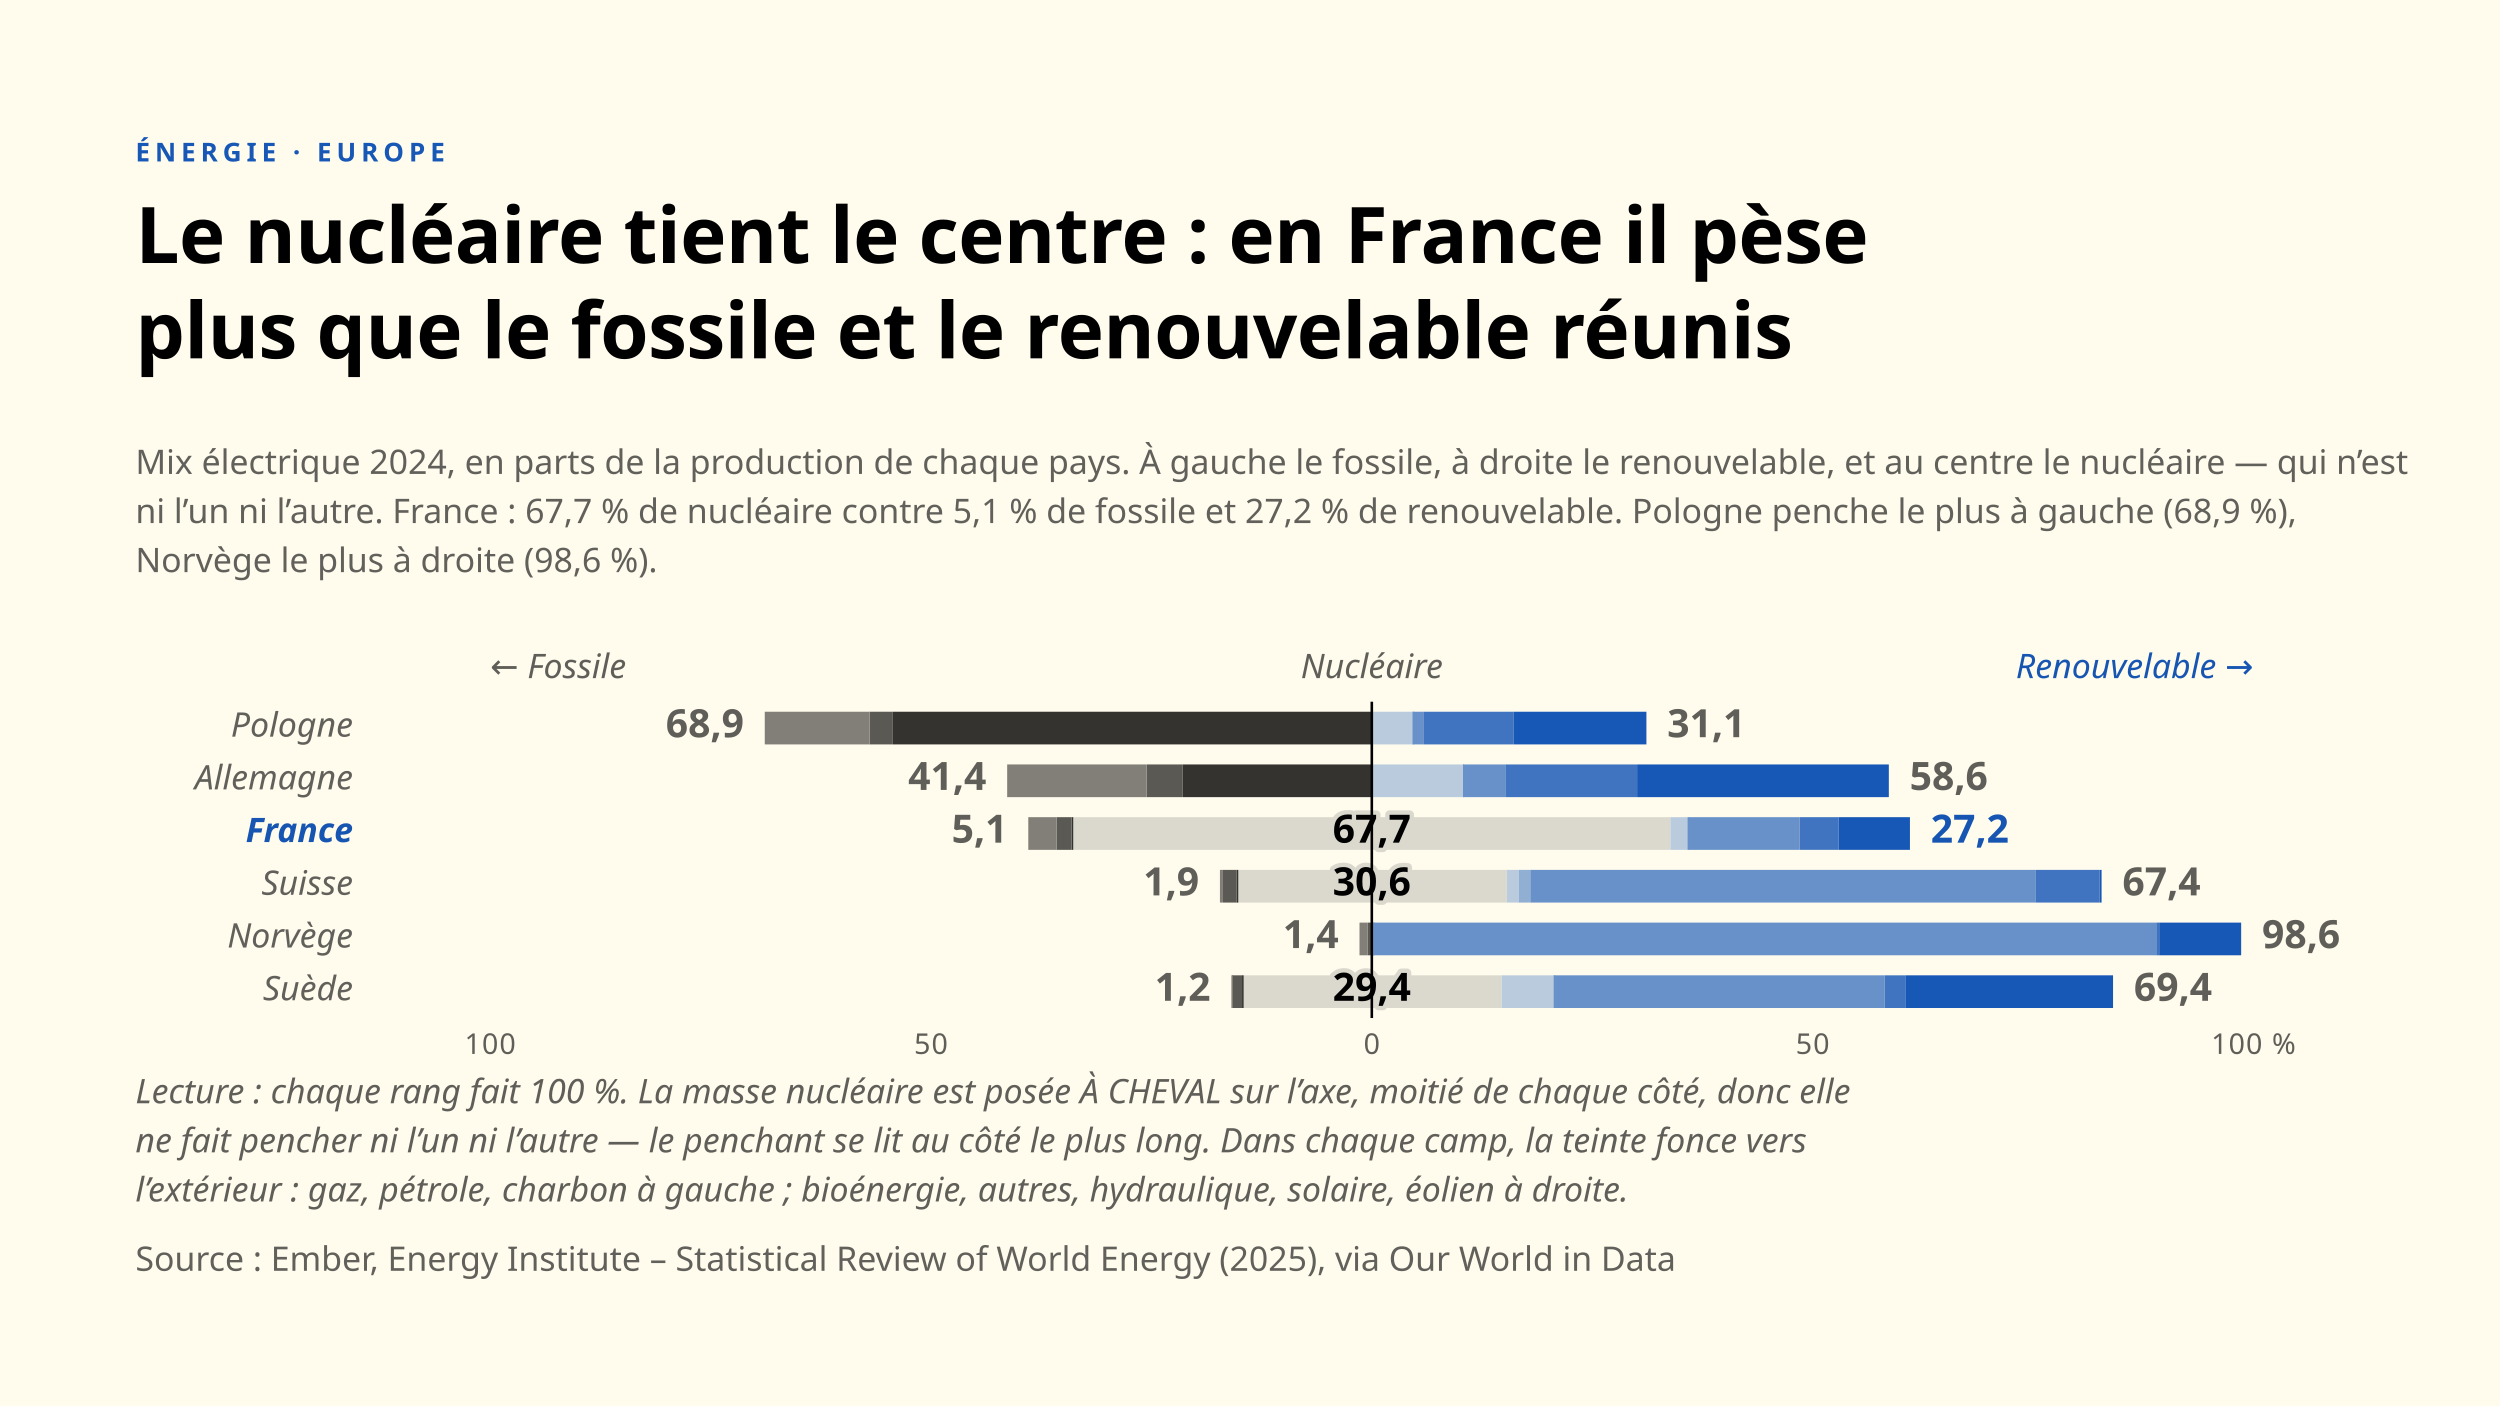
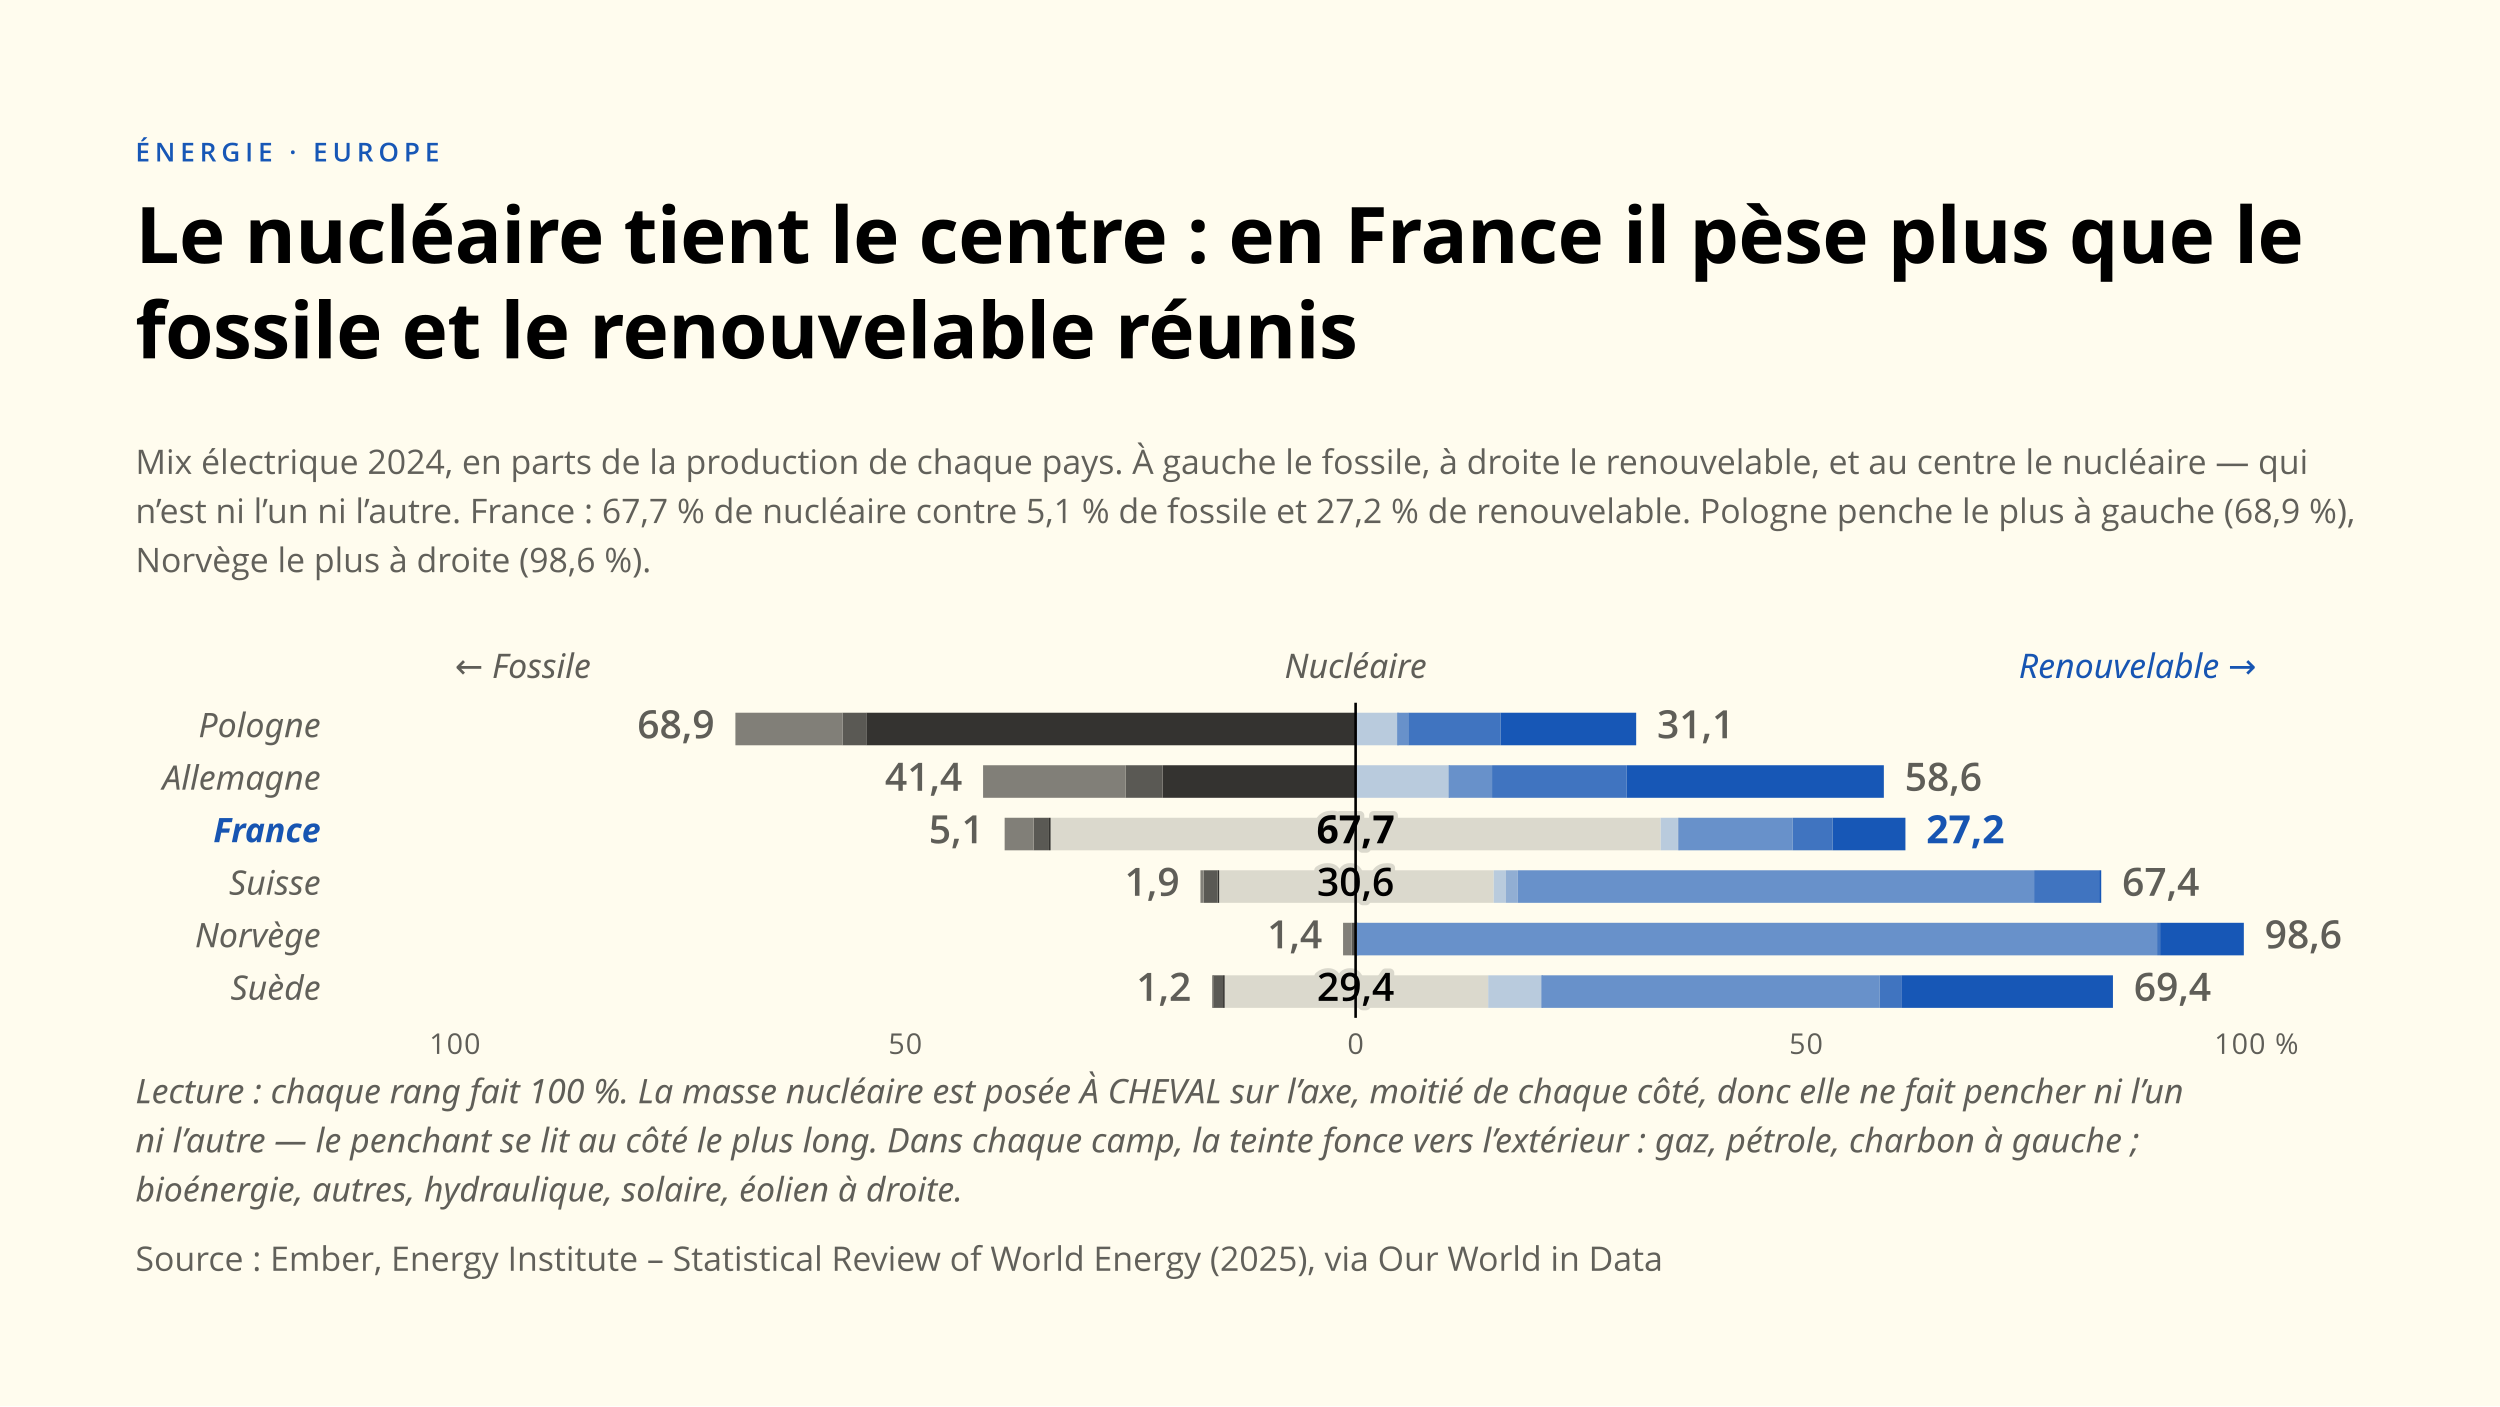
<svg xmlns="http://www.w3.org/2000/svg" width="960" height="540" viewBox="0 0 960 540" role="img" aria-label="Barres empilées divergentes : le mix électrique de six pays européens en 2024, fossile à gauche, renouvelable à droite, nucléaire à cheval sur l’axe. France porte 67,7 % de nucléaire, plus que ses 5,1 % de fossile et ses 27,2 % de renouvelable réunis ; Pologne penche à gauche avec 68,9 % de fossile et Norvège à droite avec 98,6 %.">
  <rect x="0" y="0" width="960" height="540" fill="#FFFCEE" />
-   <text x="52" y="62" font-family="Avenir Next" font-size="10" font-weight="600" font-style="normal" letter-spacing="1.9" fill="#1757B6">ÉNERGIE · EUROPE</text>
-   <text x="52" y="101" font-family="Superclarendon" font-size="30" font-weight="700" font-style="normal" letter-spacing="-0.2" fill="#000000">Le nucléaire tient le centre : en France il pèse</text>
-   <text x="52" y="137.6" font-family="Superclarendon" font-size="30" font-weight="700" font-style="normal" letter-spacing="-0.2" fill="#000000">plus que le fossile et le renouvelable réunis</text>
-   <text x="52" y="182" font-family="Avenir Next" font-size="13" font-weight="400" font-style="normal" letter-spacing="0" fill="#61605a">Mix électrique 2024, en parts de la production de chaque pays. À gauche le fossile, à droite le renouvelable, et au centre le nucléaire — qui n’est</text>
-   <text x="52" y="200.85" font-family="Avenir Next" font-size="13" font-weight="400" font-style="normal" letter-spacing="0" fill="#61605a">ni l’un ni l’autre. France : 67,7 % de nucléaire contre 5,1 % de fossile et 27,2 % de renouvelable. Pologne penche le plus à gauche (68,9 %),</text>
-   <text x="52" y="219.7" font-family="Avenir Next" font-size="13" font-weight="400" font-style="normal" letter-spacing="0" fill="#61605a">Norvège le plus à droite (98,6 %).</text>
-   <text x="52" y="423.65" font-family="Superclarendon" font-size="13" font-weight="400" font-style="italic" letter-spacing="0" fill="#5f5e58">Lecture : chaque rang fait 100 %. La masse nucléaire est posée À CHEVAL sur l’axe, moitié de chaque côté, donc elle</text>
-   <text x="52" y="442.5" font-family="Superclarendon" font-size="13" font-weight="400" font-style="italic" letter-spacing="0" fill="#5f5e58">ne fait pencher ni l’un ni l’autre — le penchant se lit au côté le plus long. Dans chaque camp, la teinte fonce vers</text>
-   <text x="52" y="461.35" font-family="Superclarendon" font-size="13" font-weight="400" font-style="italic" letter-spacing="0" fill="#5f5e58">l’extérieur : gaz, pétrole, charbon à gauche ; bioénergie, autres, hydraulique, solaire, éolien à droite.</text>
-   <text x="52" y="488" font-family="Avenir Next" font-size="13" font-weight="400" font-style="normal" letter-spacing="0" fill="#61605a">Source : Ember, Energy Institute – Statistical Review of World Energy (2025), via Our World in Data</text>
-   <text x="188.222" y="260.391" font-family="Superclarendon" font-size="13" font-weight="400" font-style="italic" letter-spacing="0" fill="#5f5e58">← Fossile</text>
-   <text x="865.325" y="260.391" text-anchor="end" font-family="Superclarendon" font-size="13" font-weight="400" font-style="italic" letter-spacing="0" fill="#1755b2">Renouvelable →</text>
-   <text x="526.774" y="260.391" text-anchor="middle" font-family="Superclarendon" font-size="13" font-weight="400" font-style="italic" letter-spacing="0" fill="#5f5e58">Nucléaire</text>
+   <text x="52" y="62" font-family="Open Sans" font-size="10" font-weight="600" font-style="normal" letter-spacing="1.9" fill="#1757B6">ÉNERGIE · EUROPE</text>
+   <text x="52" y="101" font-family="Merriweather" font-size="30" font-weight="700" font-style="normal" letter-spacing="-0.2" fill="#000000">Le nucléaire tient le centre : en France il pèse plus que le</text>
+   <text x="52" y="137.6" font-family="Merriweather" font-size="30" font-weight="700" font-style="normal" letter-spacing="-0.2" fill="#000000">fossile et le renouvelable réunis</text>
+   <text x="52" y="182" font-family="Open Sans" font-size="13" font-weight="400" font-style="normal" letter-spacing="0" fill="#61605a">Mix électrique 2024, en parts de la production de chaque pays. À gauche le fossile, à droite le renouvelable, et au centre le nucléaire — qui</text>
+   <text x="52" y="200.85" font-family="Open Sans" font-size="13" font-weight="400" font-style="normal" letter-spacing="0" fill="#61605a">n’est ni l’un ni l’autre. France : 67,7 % de nucléaire contre 5,1 % de fossile et 27,2 % de renouvelable. Pologne penche le plus à gauche (68,9 %),</text>
+   <text x="52" y="219.7" font-family="Open Sans" font-size="13" font-weight="400" font-style="normal" letter-spacing="0" fill="#61605a">Norvège le plus à droite (98,6 %).</text>
+   <text x="52" y="423.65" font-family="Merriweather" font-size="13" font-weight="400" font-style="italic" letter-spacing="0" fill="#5f5e58">Lecture : chaque rang fait 100 %. La masse nucléaire est posée À CHEVAL sur l’axe, moitié de chaque côté, donc elle ne fait pencher ni l’un</text>
+   <text x="52" y="442.5" font-family="Merriweather" font-size="13" font-weight="400" font-style="italic" letter-spacing="0" fill="#5f5e58">ni l’autre — le penchant se lit au côté le plus long. Dans chaque camp, la teinte fonce vers l’extérieur : gaz, pétrole, charbon à gauche ;</text>
+   <text x="52" y="461.35" font-family="Merriweather" font-size="13" font-weight="400" font-style="italic" letter-spacing="0" fill="#5f5e58">bioénergie, autres, hydraulique, solaire, éolien à droite.</text>
+   <text x="52" y="488" font-family="Open Sans" font-size="13" font-weight="400" font-style="normal" letter-spacing="0" fill="#61605a">Source : Ember, Energy Institute – Statistical Review of World Energy (2025), via Our World in Data</text>
+   <text x="174.658" y="260.344" font-family="Merriweather" font-size="13" font-weight="400" font-style="italic" letter-spacing="0" fill="#5f5e58">← Fossile</text>
+   <text x="866.454" y="260.344" text-anchor="end" font-family="Merriweather" font-size="13" font-weight="400" font-style="italic" letter-spacing="0" fill="#1755b2">Renouvelable →</text>
+   <text x="520.556" y="260.344" text-anchor="middle" font-family="Merriweather" font-size="13" font-weight="400" font-style="italic" letter-spacing="0" fill="#5f5e58">Nucléaire</text>
  <g>
-     <rect x="526.774" y="273.305" width="0.6" height="12.551" fill="#dbd9cd" />
-     <rect x="342.864" y="273.305" width="183.91" height="12.551" fill="#343330" />
-     <rect x="333.914" y="273.305" width="8.95" height="12.551" fill="#5a5954" />
-     <rect x="293.67" y="273.305" width="40.244" height="12.551" fill="#817f78" />
-     <rect x="526.774" y="273.305" width="15.637" height="12.551" fill="#b9cbdd" />
-     <rect x="542.411" y="273.305" width="0.6" height="12.551" fill="#91aed3" />
-     <rect x="542.411" y="273.305" width="4.15" height="12.551" fill="#6891ca" />
-     <rect x="546.561" y="273.305" width="34.736" height="12.551" fill="#4074c0" />
-     <rect x="581.297" y="273.305" width="50.924" height="12.551" fill="#1757b6" />
-     <text x="135.547" y="282.876" text-anchor="end" font-family="Superclarendon" font-size="13" font-weight="400" font-style="italic" letter-spacing="0" fill="#61605a">Pologne</text>
+     <rect x="520.556" y="273.686" width="0.6" height="12.503" fill="#dbd9cd" />
+     <rect x="332.656" y="273.686" width="187.901" height="12.503" fill="#343330" />
+     <rect x="323.512" y="273.686" width="9.144" height="12.503" fill="#5a5954" />
+     <rect x="282.395" y="273.686" width="41.117" height="12.503" fill="#817f78" />
+     <rect x="520.556" y="273.686" width="15.977" height="12.503" fill="#b9cbdd" />
+     <rect x="536.533" y="273.686" width="0.6" height="12.503" fill="#91aed3" />
+     <rect x="536.533" y="273.686" width="4.24" height="12.503" fill="#6891ca" />
+     <rect x="540.773" y="273.686" width="35.49" height="12.503" fill="#4074c0" />
+     <rect x="576.263" y="273.686" width="52.029" height="12.503" fill="#1757b6" />
+     <text x="123.113" y="283.074" text-anchor="end" font-family="Merriweather" font-size="13" font-weight="400" font-style="italic" letter-spacing="0" fill="#61605a">Pologne</text>
    <g>
-       <text x="285.67" y="283.091" text-anchor="end" font-family="Avenir Next" font-size="15" font-weight="600" font-style="normal" letter-spacing="0" fill="none" stroke="#FFFCEE" stroke-width="3.4" stroke-linejoin="round">68,9</text>
-       <text x="285.67" y="283.091" text-anchor="end" font-family="Avenir Next" font-size="15" font-weight="600" font-style="normal" letter-spacing="0" fill="#5f5e58">68,9</text>
+       <text x="274.395" y="283.49" text-anchor="end" font-family="Open Sans" font-size="15" font-weight="600" font-style="normal" letter-spacing="0" fill="none" stroke="#FFFCEE" stroke-width="3.4" stroke-linejoin="round">68,9</text>
+       <text x="274.395" y="283.49" text-anchor="end" font-family="Open Sans" font-size="15" font-weight="600" font-style="normal" letter-spacing="0" fill="#5f5e58">68,9</text>
    </g>
    <g>
-       <text x="640.222" y="283.091" text-anchor="start" font-family="Avenir Next" font-size="15" font-weight="600" font-style="normal" letter-spacing="0" fill="none" stroke="#FFFCEE" stroke-width="3.4" stroke-linejoin="round">31,1</text>
-       <text x="640.222" y="283.091" text-anchor="start" font-family="Avenir Next" font-size="15" font-weight="600" font-style="normal" letter-spacing="0" fill="#5f5e58">31,1</text>
+       <text x="636.293" y="283.49" text-anchor="start" font-family="Open Sans" font-size="15" font-weight="600" font-style="normal" letter-spacing="0" fill="none" stroke="#FFFCEE" stroke-width="3.4" stroke-linejoin="round">31,1</text>
+       <text x="636.293" y="283.49" text-anchor="start" font-family="Open Sans" font-size="15" font-weight="600" font-style="normal" letter-spacing="0" fill="#5f5e58">31,1</text>
    </g>
  </g>
  <g>
-     <rect x="526.774" y="293.549" width="0.6" height="12.551" fill="#dbd9cd" />
-     <rect x="454.195" y="293.549" width="72.578" height="12.551" fill="#343330" />
-     <rect x="440.277" y="293.549" width="13.918" height="12.551" fill="#5a5954" />
-     <rect x="386.756" y="293.549" width="53.521" height="12.551" fill="#817f78" />
-     <rect x="526.774" y="293.549" width="34.866" height="12.551" fill="#b9cbdd" />
-     <rect x="561.64" y="293.549" width="0.6" height="12.551" fill="#91aed3" />
-     <rect x="561.79" y="293.549" width="16.266" height="12.551" fill="#6891ca" />
-     <rect x="578.056" y="293.549" width="50.599" height="12.551" fill="#4074c0" />
-     <rect x="628.655" y="293.549" width="96.653" height="12.551" fill="#1757b6" />
-     <text x="135.547" y="303.12" text-anchor="end" font-family="Superclarendon" font-size="13" font-weight="400" font-style="italic" letter-spacing="0" fill="#61605a">Allemagne</text>
+     <rect x="520.556" y="293.853" width="0.6" height="12.503" fill="#dbd9cd" />
+     <rect x="446.403" y="293.853" width="74.153" height="12.503" fill="#343330" />
+     <rect x="432.183" y="293.853" width="14.22" height="12.503" fill="#5a5954" />
+     <rect x="377.501" y="293.853" width="54.682" height="12.503" fill="#817f78" />
+     <rect x="520.556" y="293.853" width="35.623" height="12.503" fill="#b9cbdd" />
+     <rect x="556.179" y="293.853" width="0.6" height="12.503" fill="#91aed3" />
+     <rect x="556.332" y="293.853" width="16.619" height="12.503" fill="#6891ca" />
+     <rect x="572.951" y="293.853" width="51.697" height="12.503" fill="#4074c0" />
+     <rect x="624.648" y="293.853" width="98.75" height="12.503" fill="#1757b6" />
+     <text x="123.113" y="303.24" text-anchor="end" font-family="Merriweather" font-size="13" font-weight="400" font-style="italic" letter-spacing="0" fill="#61605a">Allemagne</text>
    <g>
-       <text x="378.756" y="303.335" text-anchor="end" font-family="Avenir Next" font-size="15" font-weight="600" font-style="normal" letter-spacing="0" fill="none" stroke="#FFFCEE" stroke-width="3.4" stroke-linejoin="round">41,4</text>
-       <text x="378.756" y="303.335" text-anchor="end" font-family="Avenir Next" font-size="15" font-weight="600" font-style="normal" letter-spacing="0" fill="#5f5e58">41,4</text>
+       <text x="369.501" y="303.656" text-anchor="end" font-family="Open Sans" font-size="15" font-weight="600" font-style="normal" letter-spacing="0" fill="none" stroke="#FFFCEE" stroke-width="3.4" stroke-linejoin="round">41,4</text>
+       <text x="369.501" y="303.656" text-anchor="end" font-family="Open Sans" font-size="15" font-weight="600" font-style="normal" letter-spacing="0" fill="#5f5e58">41,4</text>
    </g>
    <g>
-       <text x="733.308" y="303.335" text-anchor="start" font-family="Avenir Next" font-size="15" font-weight="600" font-style="normal" letter-spacing="0" fill="none" stroke="#FFFCEE" stroke-width="3.4" stroke-linejoin="round">58,6</text>
-       <text x="733.308" y="303.335" text-anchor="start" font-family="Avenir Next" font-size="15" font-weight="600" font-style="normal" letter-spacing="0" fill="#5f5e58">58,6</text>
+       <text x="731.399" y="303.656" text-anchor="start" font-family="Open Sans" font-size="15" font-weight="600" font-style="normal" letter-spacing="0" fill="none" stroke="#FFFCEE" stroke-width="3.4" stroke-linejoin="round">58,6</text>
+       <text x="731.399" y="303.656" text-anchor="start" font-family="Open Sans" font-size="15" font-weight="600" font-style="normal" letter-spacing="0" fill="#5f5e58">58,6</text>
    </g>
  </g>
  <g>
-     <rect x="412.136" y="313.793" width="229.275" height="12.551" fill="#dbd9cd" />
-     <rect x="411.521" y="313.793" width="0.615" height="12.551" fill="#343330" />
-     <rect x="405.772" y="313.793" width="5.749" height="12.551" fill="#5a5954" />
-     <rect x="394.864" y="313.793" width="10.908" height="12.551" fill="#817f78" />
-     <rect x="641.411" y="313.793" width="6.436" height="12.551" fill="#b9cbdd" />
-     <rect x="647.847" y="313.793" width="0.6" height="12.551" fill="#91aed3" />
-     <rect x="648.191" y="313.793" width="42.86" height="12.551" fill="#6891ca" />
-     <rect x="691.05" y="313.793" width="14.988" height="12.551" fill="#4074c0" />
-     <rect x="706.038" y="313.793" width="27.378" height="12.551" fill="#1757b6" />
-     <text x="135.547" y="323.364" text-anchor="end" font-family="Superclarendon" font-size="13" font-weight="700" font-style="italic" letter-spacing="0" fill="#1755b2">France</text>
+     <rect x="403.431" y="314.019" width="234.25" height="12.503" fill="#dbd9cd" />
+     <rect x="402.803" y="314.019" width="0.628" height="12.503" fill="#343330" />
+     <rect x="396.929" y="314.019" width="5.874" height="12.503" fill="#5a5954" />
+     <rect x="385.785" y="314.019" width="11.144" height="12.503" fill="#817f78" />
+     <rect x="637.681" y="314.019" width="6.576" height="12.503" fill="#b9cbdd" />
+     <rect x="644.257" y="314.019" width="0.6" height="12.503" fill="#91aed3" />
+     <rect x="644.608" y="314.019" width="43.79" height="12.503" fill="#6891ca" />
+     <rect x="688.398" y="314.019" width="15.313" height="12.503" fill="#4074c0" />
+     <rect x="703.711" y="314.019" width="27.972" height="12.503" fill="#1757b6" />
+     <text x="123.113" y="323.407" text-anchor="end" font-family="Merriweather" font-size="13" font-weight="700" font-style="italic" letter-spacing="0" fill="#1755b2">France</text>
    <g>
-       <text x="386.864" y="323.578" text-anchor="end" font-family="Avenir Next" font-size="15" font-weight="600" font-style="normal" letter-spacing="0" fill="none" stroke="#FFFCEE" stroke-width="3.4" stroke-linejoin="round">5,1</text>
-       <text x="386.864" y="323.578" text-anchor="end" font-family="Avenir Next" font-size="15" font-weight="600" font-style="normal" letter-spacing="0" fill="#5f5e58">5,1</text>
+       <text x="377.785" y="323.823" text-anchor="end" font-family="Open Sans" font-size="15" font-weight="600" font-style="normal" letter-spacing="0" fill="none" stroke="#FFFCEE" stroke-width="3.4" stroke-linejoin="round">5,1</text>
+       <text x="377.785" y="323.823" text-anchor="end" font-family="Open Sans" font-size="15" font-weight="600" font-style="normal" letter-spacing="0" fill="#5f5e58">5,1</text>
    </g>
    <g>
-       <text x="741.416" y="323.578" text-anchor="start" font-family="Avenir Next" font-size="15" font-weight="700" font-style="normal" letter-spacing="0" fill="none" stroke="#FFFCEE" stroke-width="3.4" stroke-linejoin="round">27,2</text>
-       <text x="741.416" y="323.578" text-anchor="start" font-family="Avenir Next" font-size="15" font-weight="700" font-style="normal" letter-spacing="0" fill="#1755b2">27,2</text>
+       <text x="739.683" y="323.823" text-anchor="start" font-family="Open Sans" font-size="15" font-weight="700" font-style="normal" letter-spacing="0" fill="none" stroke="#FFFCEE" stroke-width="3.4" stroke-linejoin="round">27,2</text>
+       <text x="739.683" y="323.823" text-anchor="start" font-family="Open Sans" font-size="15" font-weight="700" font-style="normal" letter-spacing="0" fill="#1755b2">27,2</text>
    </g>
    <g>
-       <text x="526.774" y="323.578" text-anchor="middle" font-family="Avenir Next" font-size="15" font-weight="700" font-style="normal" letter-spacing="0" fill="none" stroke="#dbd9cd" stroke-width="3.4" stroke-linejoin="round">67,7</text>
-       <text x="526.774" y="323.578" text-anchor="middle" font-family="Avenir Next" font-size="15" font-weight="700" font-style="normal" letter-spacing="0" fill="#000000">67,7</text>
+       <text x="520.556" y="323.823" text-anchor="middle" font-family="Open Sans" font-size="15" font-weight="700" font-style="normal" letter-spacing="0" fill="none" stroke="#dbd9cd" stroke-width="3.4" stroke-linejoin="round">67,7</text>
+       <text x="520.556" y="323.823" text-anchor="middle" font-family="Open Sans" font-size="15" font-weight="700" font-style="normal" letter-spacing="0" fill="#000000">67,7</text>
    </g>
  </g>
  <g>
-     <rect x="474.891" y="334.037" width="103.764" height="12.551" fill="#dbd9cd" />
-     <rect x="474.891" y="334.037" width="0.6" height="12.551" fill="#343330" />
-     <rect x="469.621" y="334.037" width="5.27" height="12.551" fill="#5a5954" />
-     <rect x="468.455" y="334.037" width="1.166" height="12.551" fill="#817f78" />
-     <rect x="578.656" y="334.037" width="4.493" height="12.551" fill="#b9cbdd" />
-     <rect x="583.148" y="334.037" width="4.493" height="12.551" fill="#91aed3" />
-     <rect x="587.641" y="334.037" width="194.137" height="12.551" fill="#6891ca" />
-     <rect x="781.778" y="334.037" width="24.451" height="12.551" fill="#4074c0" />
-     <rect x="806.229" y="334.037" width="0.778" height="12.551" fill="#1757b6" />
-     <text x="135.547" y="343.608" text-anchor="end" font-family="Superclarendon" font-size="13" font-weight="400" font-style="italic" letter-spacing="0" fill="#61605a">Suisse</text>
+     <rect x="467.548" y="334.186" width="106.016" height="12.503" fill="#dbd9cd" />
+     <rect x="467.548" y="334.186" width="0.6" height="12.503" fill="#343330" />
+     <rect x="462.164" y="334.186" width="5.385" height="12.503" fill="#5a5954" />
+     <rect x="460.972" y="334.186" width="1.192" height="12.503" fill="#817f78" />
+     <rect x="573.564" y="334.186" width="4.59" height="12.503" fill="#b9cbdd" />
+     <rect x="578.154" y="334.186" width="4.59" height="12.503" fill="#91aed3" />
+     <rect x="582.745" y="334.186" width="198.349" height="12.503" fill="#6891ca" />
+     <rect x="781.094" y="334.186" width="24.981" height="12.503" fill="#4074c0" />
+     <rect x="806.075" y="334.186" width="0.794" height="12.503" fill="#1757b6" />
+     <text x="123.113" y="343.574" text-anchor="end" font-family="Merriweather" font-size="13" font-weight="400" font-style="italic" letter-spacing="0" fill="#61605a">Suisse</text>
    <g>
-       <text x="460.455" y="343.822" text-anchor="end" font-family="Avenir Next" font-size="15" font-weight="600" font-style="normal" letter-spacing="0" fill="none" stroke="#FFFCEE" stroke-width="3.4" stroke-linejoin="round">1,9</text>
-       <text x="460.455" y="343.822" text-anchor="end" font-family="Avenir Next" font-size="15" font-weight="600" font-style="normal" letter-spacing="0" fill="#5f5e58">1,9</text>
+       <text x="452.972" y="343.99" text-anchor="end" font-family="Open Sans" font-size="15" font-weight="600" font-style="normal" letter-spacing="0" fill="none" stroke="#FFFCEE" stroke-width="3.4" stroke-linejoin="round">1,9</text>
+       <text x="452.972" y="343.99" text-anchor="end" font-family="Open Sans" font-size="15" font-weight="600" font-style="normal" letter-spacing="0" fill="#5f5e58">1,9</text>
    </g>
    <g>
-       <text x="815.006" y="343.822" text-anchor="start" font-family="Avenir Next" font-size="15" font-weight="600" font-style="normal" letter-spacing="0" fill="none" stroke="#FFFCEE" stroke-width="3.4" stroke-linejoin="round">67,4</text>
-       <text x="815.006" y="343.822" text-anchor="start" font-family="Avenir Next" font-size="15" font-weight="600" font-style="normal" letter-spacing="0" fill="#5f5e58">67,4</text>
+       <text x="814.87" y="343.99" text-anchor="start" font-family="Open Sans" font-size="15" font-weight="600" font-style="normal" letter-spacing="0" fill="none" stroke="#FFFCEE" stroke-width="3.4" stroke-linejoin="round">67,4</text>
+       <text x="814.87" y="343.99" text-anchor="start" font-family="Open Sans" font-size="15" font-weight="600" font-style="normal" letter-spacing="0" fill="#5f5e58">67,4</text>
    </g>
    <g>
-       <text x="526.774" y="343.822" text-anchor="middle" font-family="Avenir Next" font-size="15" font-weight="600" font-style="normal" letter-spacing="0" fill="none" stroke="#dbd9cd" stroke-width="3.4" stroke-linejoin="round">30,6</text>
-       <text x="526.774" y="343.822" text-anchor="middle" font-family="Avenir Next" font-size="15" font-weight="600" font-style="normal" letter-spacing="0" fill="#000000">30,6</text>
+       <text x="520.556" y="343.99" text-anchor="middle" font-family="Open Sans" font-size="15" font-weight="600" font-style="normal" letter-spacing="0" fill="none" stroke="#dbd9cd" stroke-width="3.4" stroke-linejoin="round">30,6</text>
+       <text x="520.556" y="343.99" text-anchor="middle" font-family="Open Sans" font-size="15" font-weight="600" font-style="normal" letter-spacing="0" fill="#000000">30,6</text>
    </g>
  </g>
  <g>
-     <rect x="526.774" y="354.281" width="0.6" height="12.551" fill="#dbd9cd" />
-     <rect x="526.774" y="354.281" width="0.6" height="12.551" fill="#343330" />
-     <rect x="525.222" y="354.281" width="1.552" height="12.551" fill="#5a5954" />
-     <rect x="522.054" y="354.281" width="3.168" height="12.551" fill="#817f78" />
-     <rect x="526.774" y="354.281" width="0.6" height="12.551" fill="#b9cbdd" />
-     <rect x="527.291" y="354.281" width="0.6" height="12.551" fill="#91aed3" />
-     <rect x="527.291" y="354.281" width="300.712" height="12.551" fill="#6891ca" />
-     <rect x="828.003" y="354.281" width="1.142" height="12.551" fill="#4074c0" />
-     <rect x="829.145" y="354.281" width="31.461" height="12.551" fill="#1757b6" />
-     <text x="135.547" y="363.852" text-anchor="end" font-family="Superclarendon" font-size="13" font-weight="400" font-style="italic" letter-spacing="0" fill="#61605a">Norvège</text>
+     <rect x="520.556" y="354.353" width="0.6" height="12.503" fill="#dbd9cd" />
+     <rect x="520.556" y="354.353" width="0.6" height="12.503" fill="#343330" />
+     <rect x="518.971" y="354.353" width="1.585" height="12.503" fill="#5a5954" />
+     <rect x="515.735" y="354.353" width="3.236" height="12.503" fill="#817f78" />
+     <rect x="520.556" y="354.353" width="0.6" height="12.503" fill="#b9cbdd" />
+     <rect x="521.085" y="354.353" width="0.6" height="12.503" fill="#91aed3" />
+     <rect x="521.085" y="354.353" width="307.237" height="12.503" fill="#6891ca" />
+     <rect x="828.322" y="354.353" width="1.167" height="12.503" fill="#4074c0" />
+     <rect x="829.489" y="354.353" width="32.144" height="12.503" fill="#1757b6" />
+     <text x="123.113" y="363.741" text-anchor="end" font-family="Merriweather" font-size="13" font-weight="400" font-style="italic" letter-spacing="0" fill="#61605a">Norvège</text>
    <g>
-       <text x="514.054" y="364.066" text-anchor="end" font-family="Avenir Next" font-size="15" font-weight="600" font-style="normal" letter-spacing="0" fill="none" stroke="#FFFCEE" stroke-width="3.4" stroke-linejoin="round">1,4</text>
-       <text x="514.054" y="364.066" text-anchor="end" font-family="Avenir Next" font-size="15" font-weight="600" font-style="normal" letter-spacing="0" fill="#5f5e58">1,4</text>
+       <text x="507.735" y="364.157" text-anchor="end" font-family="Open Sans" font-size="15" font-weight="600" font-style="normal" letter-spacing="0" fill="none" stroke="#FFFCEE" stroke-width="3.4" stroke-linejoin="round">1,4</text>
+       <text x="507.735" y="364.157" text-anchor="end" font-family="Open Sans" font-size="15" font-weight="600" font-style="normal" letter-spacing="0" fill="#5f5e58">1,4</text>
    </g>
    <g>
-       <text x="868.606" y="364.066" text-anchor="start" font-family="Avenir Next" font-size="15" font-weight="600" font-style="normal" letter-spacing="0" fill="none" stroke="#FFFCEE" stroke-width="3.4" stroke-linejoin="round">98,6</text>
-       <text x="868.606" y="364.066" text-anchor="start" font-family="Avenir Next" font-size="15" font-weight="600" font-style="normal" letter-spacing="0" fill="#5f5e58">98,6</text>
+       <text x="869.633" y="364.157" text-anchor="start" font-family="Open Sans" font-size="15" font-weight="600" font-style="normal" letter-spacing="0" fill="none" stroke="#FFFCEE" stroke-width="3.4" stroke-linejoin="round">98,6</text>
+       <text x="869.633" y="364.157" text-anchor="start" font-family="Open Sans" font-size="15" font-weight="600" font-style="normal" letter-spacing="0" fill="#5f5e58">98,6</text>
    </g>
  </g>
  <g>
-     <rect x="476.949" y="374.524" width="99.648" height="12.551" fill="#dbd9cd" />
-     <rect x="476.949" y="374.524" width="0.6" height="12.551" fill="#343330" />
-     <rect x="473.075" y="374.524" width="3.874" height="12.551" fill="#5a5954" />
-     <rect x="472.859" y="374.524" width="0.6" height="12.551" fill="#817f78" />
-     <rect x="576.598" y="374.524" width="20.02" height="12.551" fill="#b9cbdd" />
-     <rect x="596.618" y="374.524" width="0.6" height="12.551" fill="#91aed3" />
-     <rect x="596.618" y="374.524" width="127.063" height="12.551" fill="#6891ca" />
-     <rect x="723.68" y="374.524" width="8.181" height="12.551" fill="#4074c0" />
-     <rect x="731.861" y="374.524" width="79.549" height="12.551" fill="#1757b6" />
-     <text x="135.547" y="384.096" text-anchor="end" font-family="Superclarendon" font-size="13" font-weight="400" font-style="italic" letter-spacing="0" fill="#61605a">Suède</text>
+     <rect x="469.651" y="374.52" width="101.81" height="12.503" fill="#dbd9cd" />
+     <rect x="469.651" y="374.52" width="0.6" height="12.503" fill="#343330" />
+     <rect x="465.693" y="374.52" width="3.958" height="12.503" fill="#5a5954" />
+     <rect x="465.472" y="374.52" width="0.6" height="12.503" fill="#817f78" />
+     <rect x="571.461" y="374.52" width="20.454" height="12.503" fill="#b9cbdd" />
+     <rect x="591.916" y="374.52" width="0.6" height="12.503" fill="#91aed3" />
+     <rect x="591.916" y="374.52" width="129.82" height="12.503" fill="#6891ca" />
+     <rect x="721.736" y="374.52" width="8.359" height="12.503" fill="#4074c0" />
+     <rect x="730.094" y="374.52" width="81.275" height="12.503" fill="#1757b6" />
+     <text x="123.113" y="383.908" text-anchor="end" font-family="Merriweather" font-size="13" font-weight="400" font-style="italic" letter-spacing="0" fill="#61605a">Suède</text>
    <g>
-       <text x="464.859" y="384.31" text-anchor="end" font-family="Avenir Next" font-size="15" font-weight="600" font-style="normal" letter-spacing="0" fill="none" stroke="#FFFCEE" stroke-width="3.4" stroke-linejoin="round">1,2</text>
-       <text x="464.859" y="384.31" text-anchor="end" font-family="Avenir Next" font-size="15" font-weight="600" font-style="normal" letter-spacing="0" fill="#5f5e58">1,2</text>
+       <text x="457.472" y="384.324" text-anchor="end" font-family="Open Sans" font-size="15" font-weight="600" font-style="normal" letter-spacing="0" fill="none" stroke="#FFFCEE" stroke-width="3.4" stroke-linejoin="round">1,2</text>
+       <text x="457.472" y="384.324" text-anchor="end" font-family="Open Sans" font-size="15" font-weight="600" font-style="normal" letter-spacing="0" fill="#5f5e58">1,2</text>
    </g>
    <g>
-       <text x="819.41" y="384.31" text-anchor="start" font-family="Avenir Next" font-size="15" font-weight="600" font-style="normal" letter-spacing="0" fill="none" stroke="#FFFCEE" stroke-width="3.4" stroke-linejoin="round">69,4</text>
-       <text x="819.41" y="384.31" text-anchor="start" font-family="Avenir Next" font-size="15" font-weight="600" font-style="normal" letter-spacing="0" fill="#5f5e58">69,4</text>
+       <text x="819.37" y="384.324" text-anchor="start" font-family="Open Sans" font-size="15" font-weight="600" font-style="normal" letter-spacing="0" fill="none" stroke="#FFFCEE" stroke-width="3.4" stroke-linejoin="round">69,4</text>
+       <text x="819.37" y="384.324" text-anchor="start" font-family="Open Sans" font-size="15" font-weight="600" font-style="normal" letter-spacing="0" fill="#5f5e58">69,4</text>
    </g>
    <g>
-       <text x="526.774" y="384.31" text-anchor="middle" font-family="Avenir Next" font-size="15" font-weight="600" font-style="normal" letter-spacing="0" fill="none" stroke="#dbd9cd" stroke-width="3.4" stroke-linejoin="round">29,4</text>
-       <text x="526.774" y="384.31" text-anchor="middle" font-family="Avenir Next" font-size="15" font-weight="600" font-style="normal" letter-spacing="0" fill="#000000">29,4</text>
+       <text x="520.556" y="384.324" text-anchor="middle" font-family="Open Sans" font-size="15" font-weight="600" font-style="normal" letter-spacing="0" fill="none" stroke="#dbd9cd" stroke-width="3.4" stroke-linejoin="round">29,4</text>
+       <text x="520.556" y="384.324" text-anchor="middle" font-family="Open Sans" font-size="15" font-weight="600" font-style="normal" letter-spacing="0" fill="#000000">29,4</text>
    </g>
  </g>
-   <line x1="526.774" x2="526.774" y1="269.459" y2="390.922" stroke="#000000" stroke-width="1" />
-   <text x="188.222" y="404.71" text-anchor="middle" font-family="Avenir Next" font-size="11" font-weight="500" font-style="normal" letter-spacing="0.4" fill="#5f5e58">100</text>
-   <text x="357.498" y="404.71" text-anchor="middle" font-family="Avenir Next" font-size="11" font-weight="500" font-style="normal" letter-spacing="0.4" fill="#5f5e58">50</text>
-   <text x="526.774" y="404.71" text-anchor="middle" font-family="Avenir Next" font-size="11" font-weight="500" font-style="normal" letter-spacing="0.4" fill="#5f5e58">0</text>
-   <text x="696.049" y="404.71" text-anchor="middle" font-family="Avenir Next" font-size="11" font-weight="500" font-style="normal" letter-spacing="0.4" fill="#5f5e58">50</text>
-   <text x="865.325" y="404.71" text-anchor="middle" font-family="Avenir Next" font-size="11" font-weight="500" font-style="normal" letter-spacing="0.4" fill="#5f5e58">100 %</text>
+   <line x1="520.556" x2="520.556" y1="269.854" y2="390.855" stroke="#000000" stroke-width="1" />
+   <text x="174.658" y="404.707" text-anchor="middle" font-family="Open Sans" font-size="11" font-weight="500" font-style="normal" letter-spacing="0.4" fill="#5f5e58">100</text>
+   <text x="347.607" y="404.707" text-anchor="middle" font-family="Open Sans" font-size="11" font-weight="500" font-style="normal" letter-spacing="0.4" fill="#5f5e58">50</text>
+   <text x="520.556" y="404.707" text-anchor="middle" font-family="Open Sans" font-size="11" font-weight="500" font-style="normal" letter-spacing="0.4" fill="#5f5e58">0</text>
+   <text x="693.505" y="404.707" text-anchor="middle" font-family="Open Sans" font-size="11" font-weight="500" font-style="normal" letter-spacing="0.4" fill="#5f5e58">50</text>
+   <text x="866.454" y="404.707" text-anchor="middle" font-family="Open Sans" font-size="11" font-weight="500" font-style="normal" letter-spacing="0.4" fill="#5f5e58">100 %</text>
</svg>
